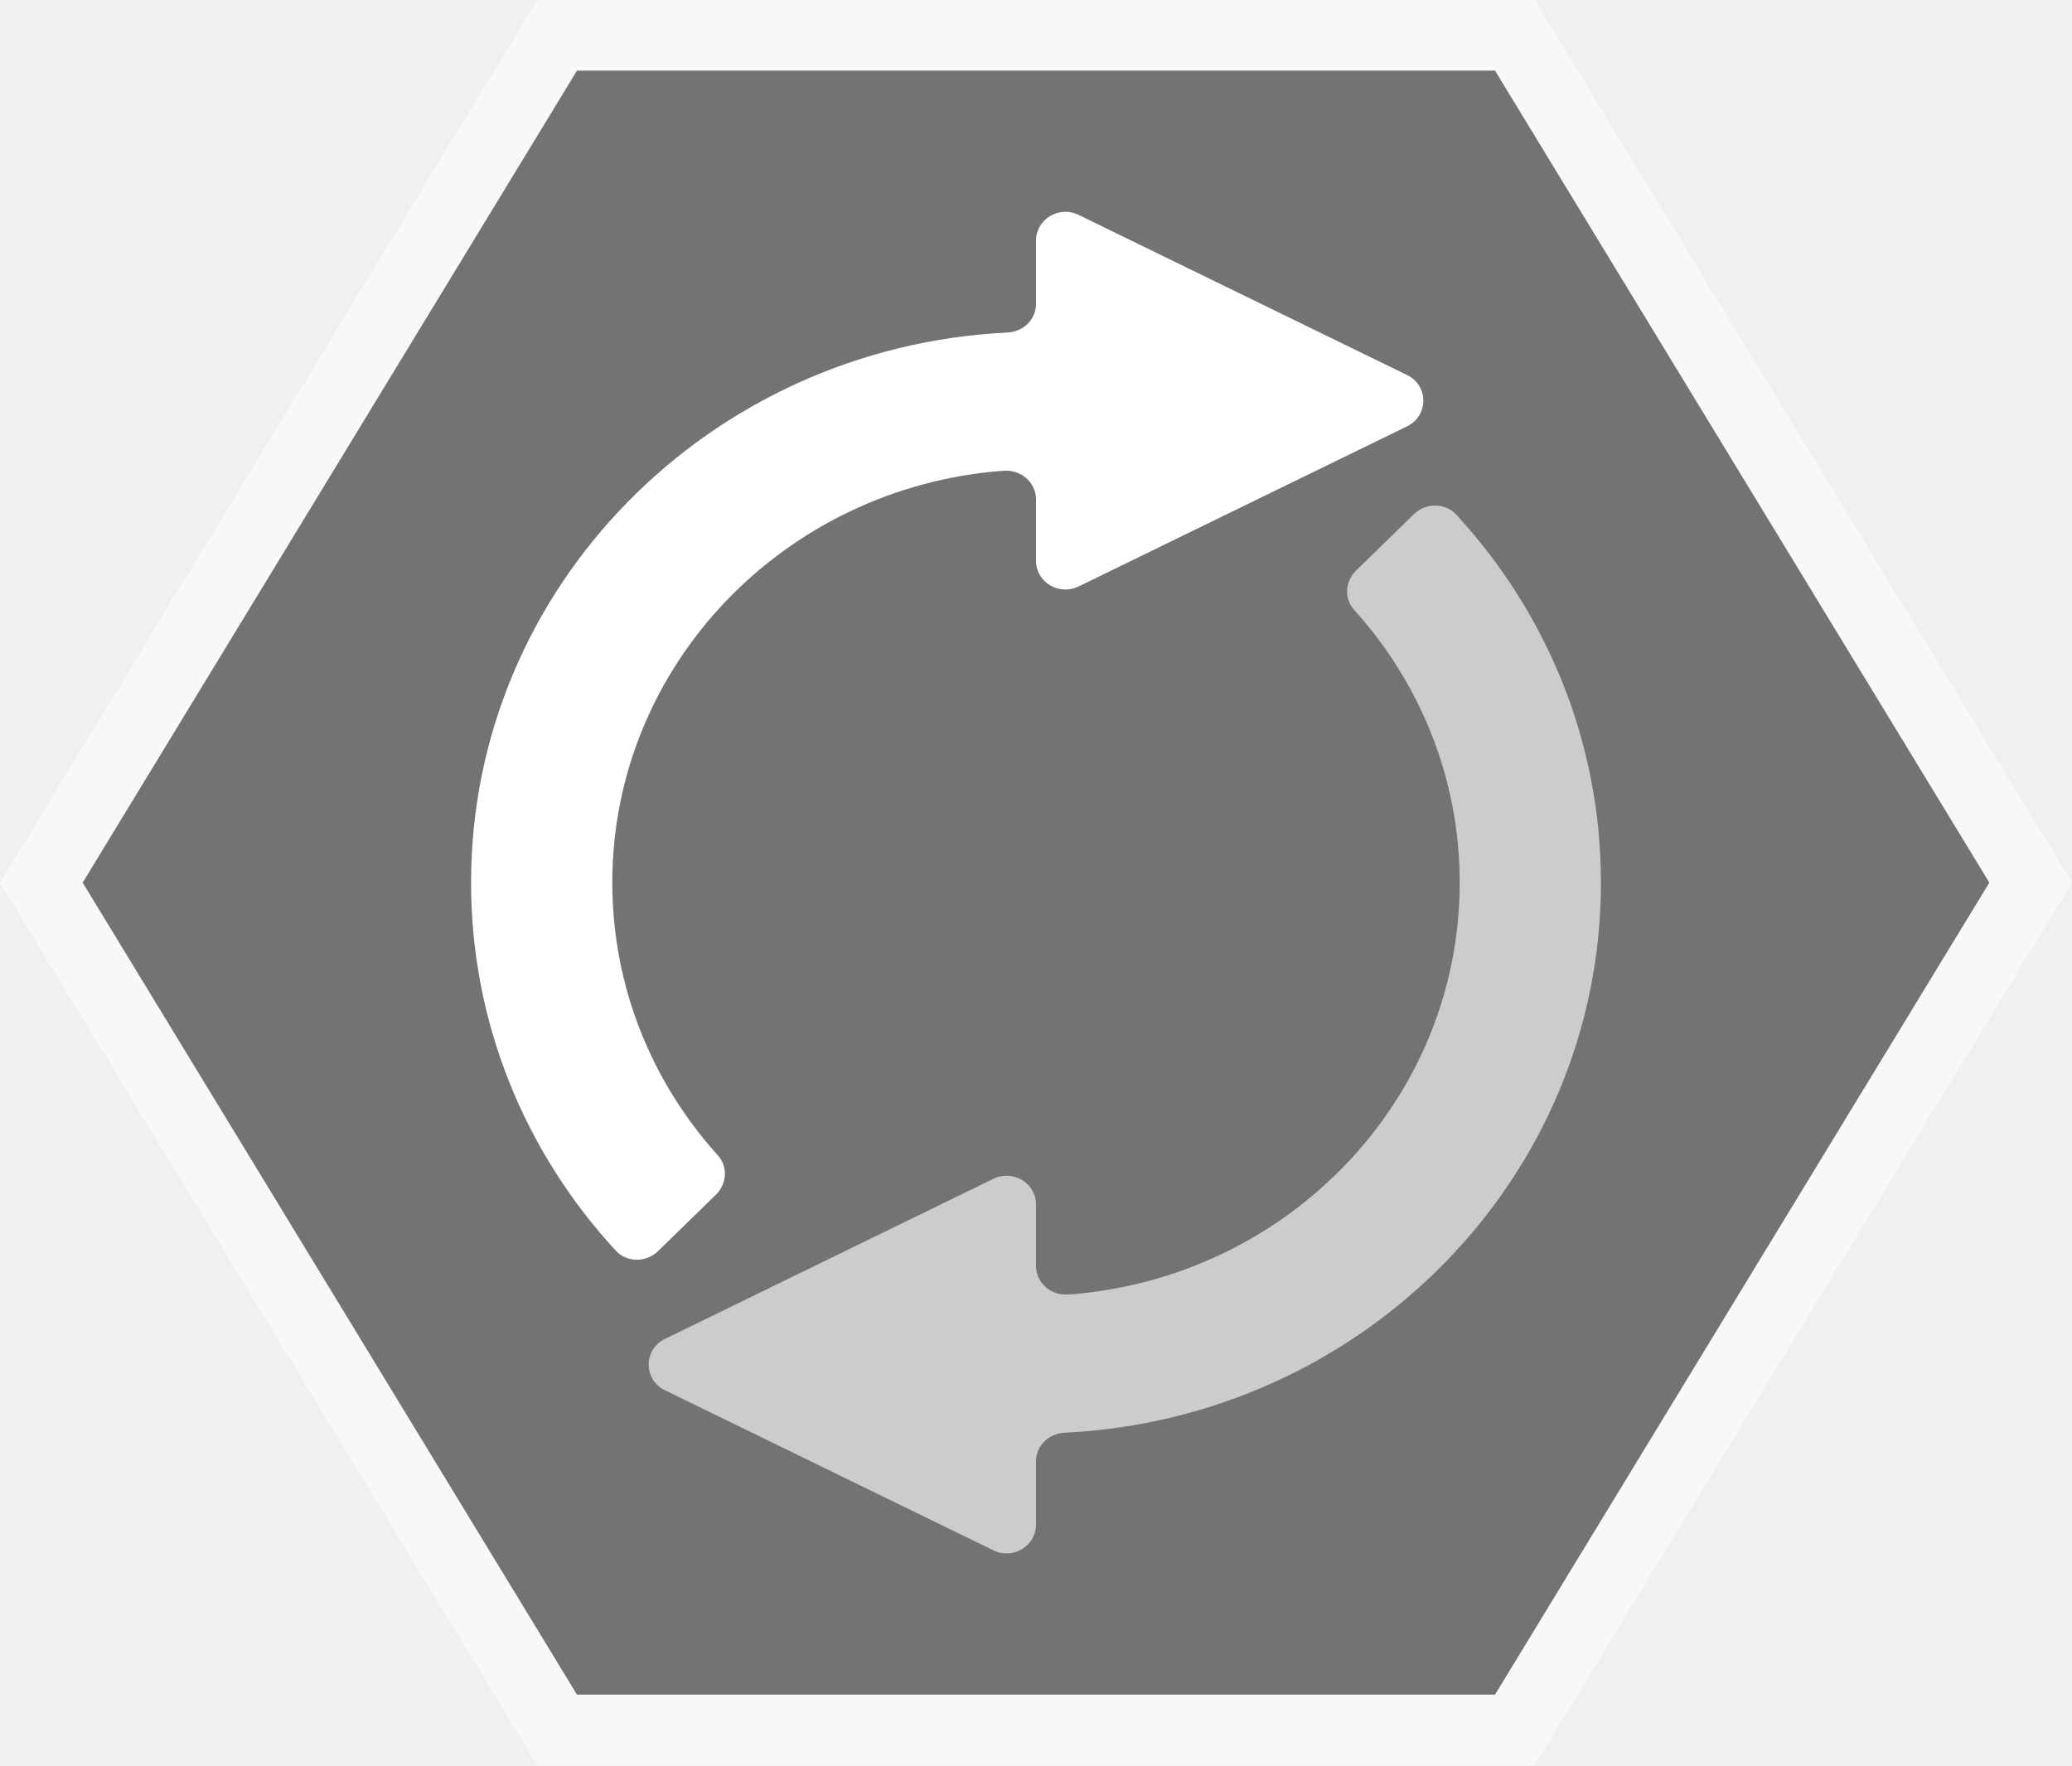
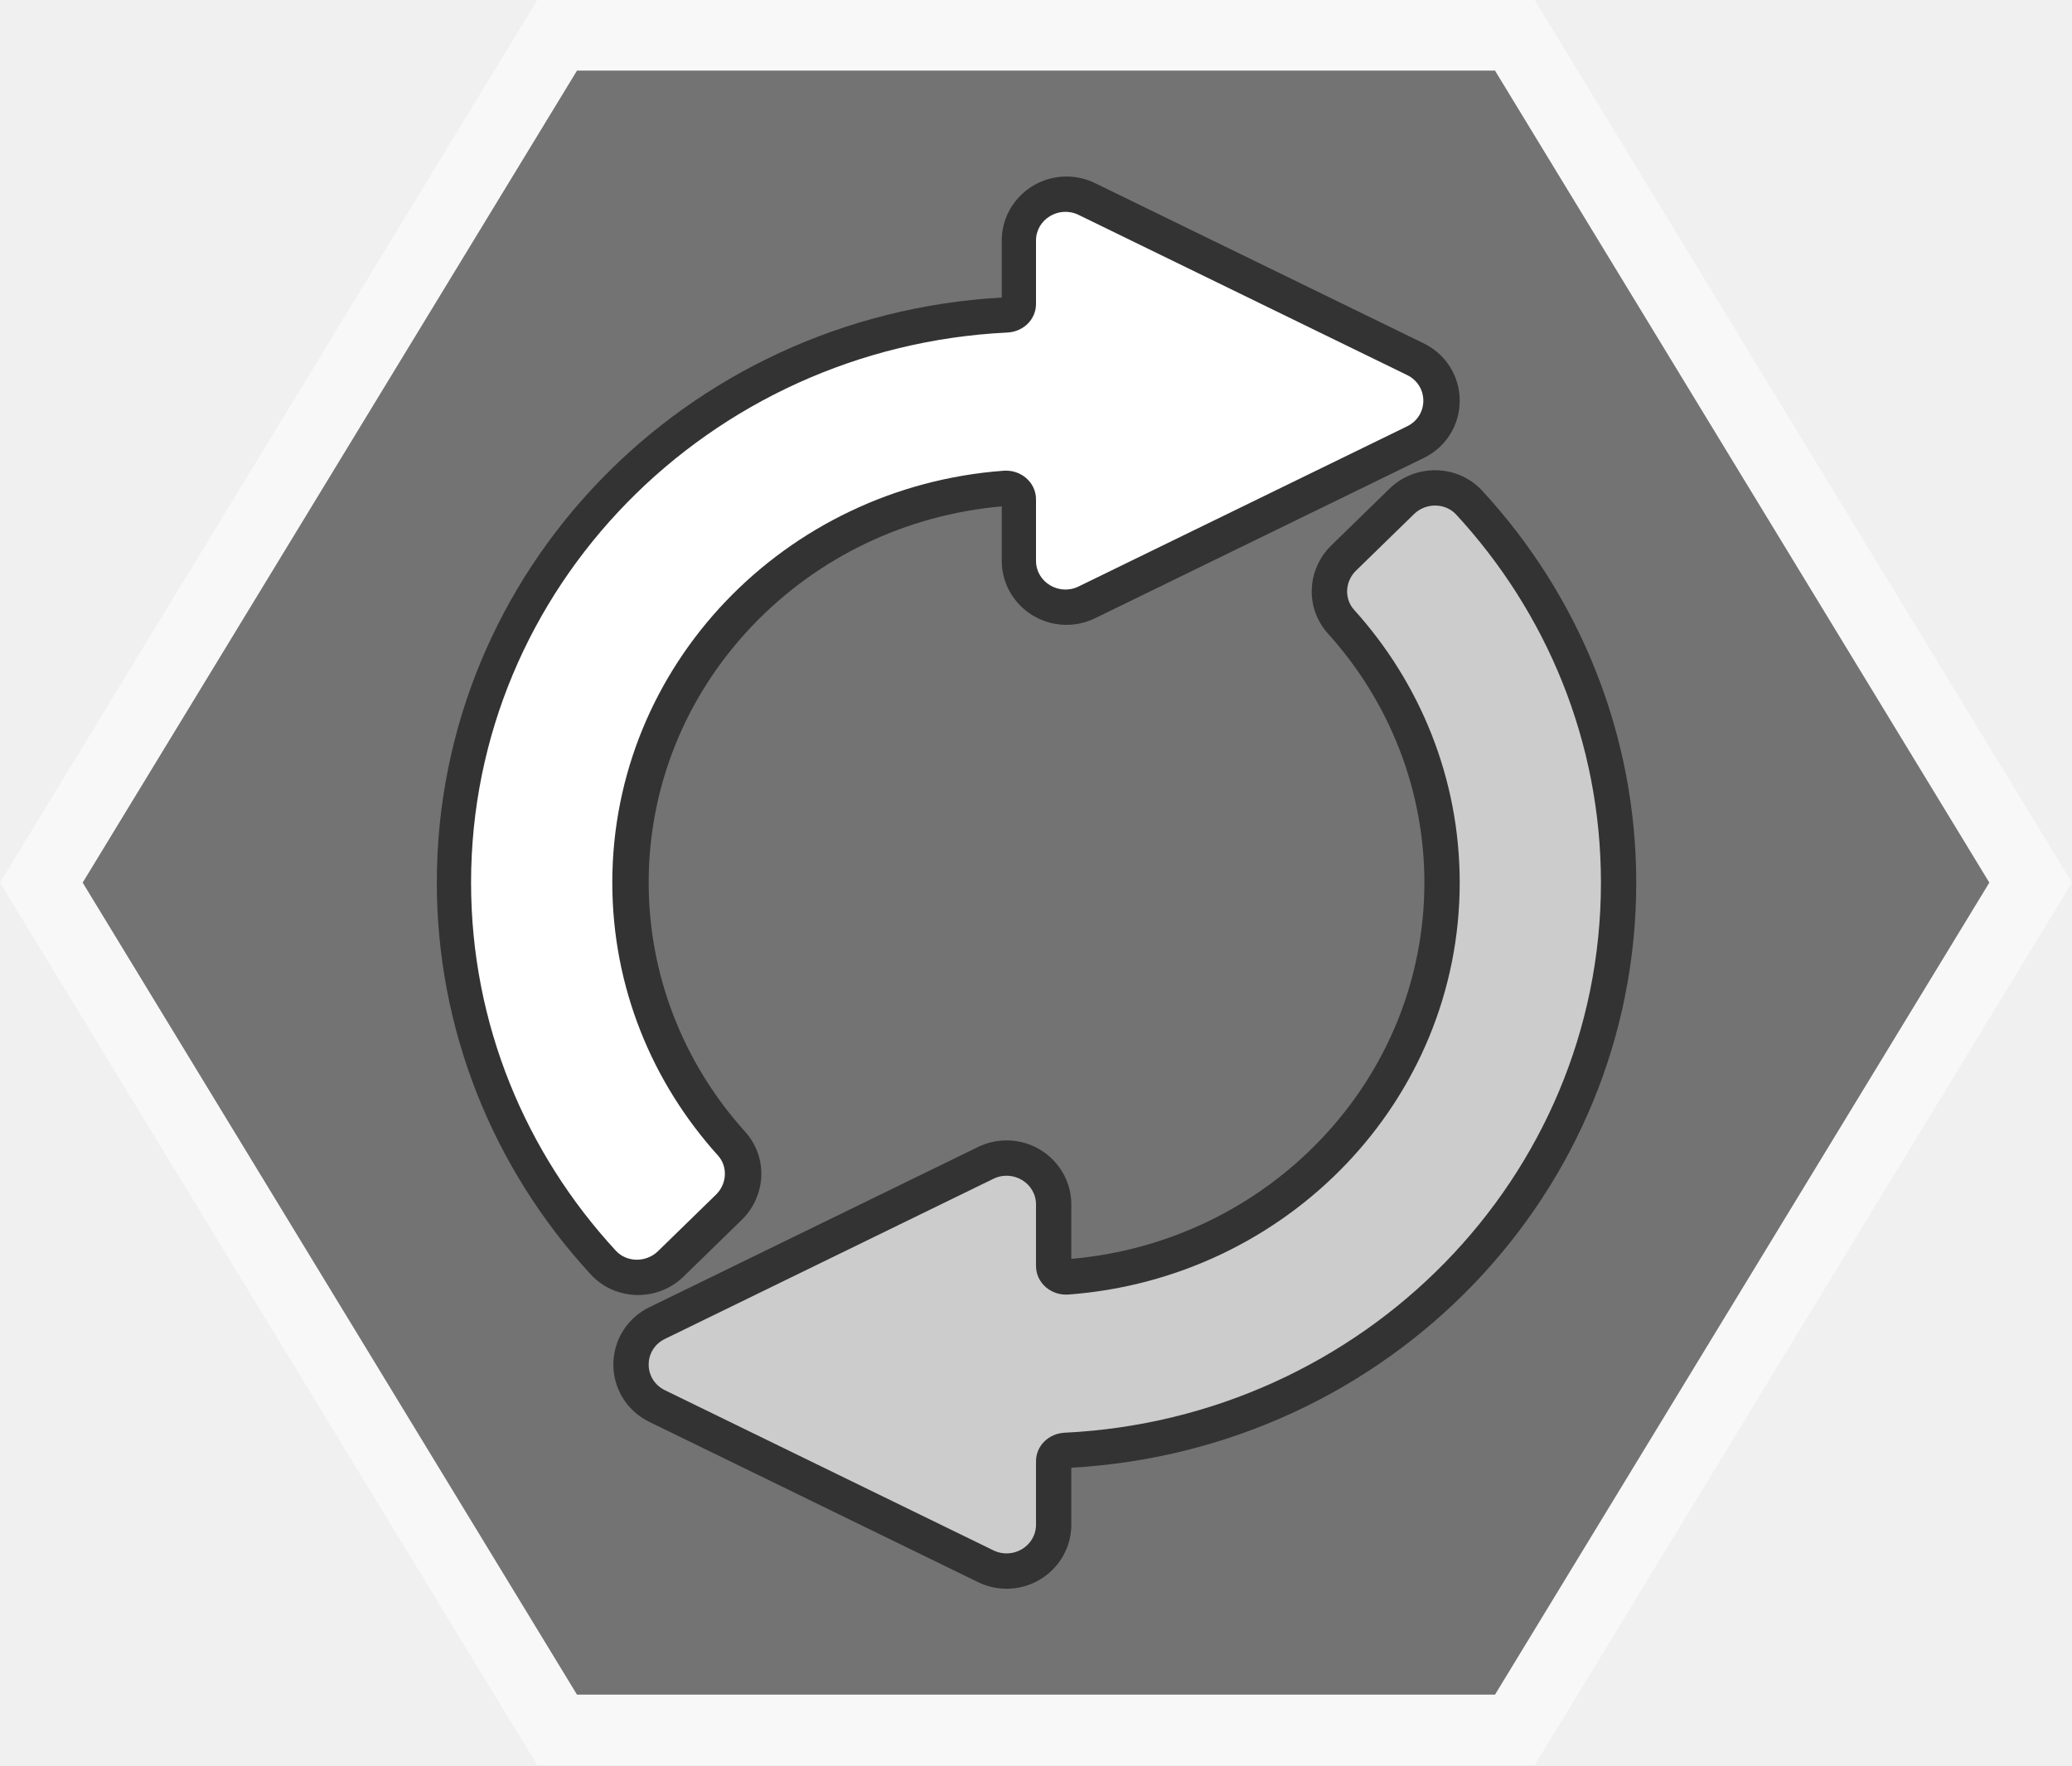
<svg xmlns="http://www.w3.org/2000/svg" viewBox="0 0 312.974 266.667" height="266.667" width="312.974" xml:space="preserve" id="svg2" version="1.1">
  <defs id="defs6">
    <clipPath id="clipPath18" clipPathUnits="userSpaceOnUse">
      <path id="path16" d="M 0,256 H 256 V 0 H 0 Z" />
    </clipPath>
    <clipPath id="clipPath26" clipPathUnits="userSpaceOnUse">
      <path id="path24" d="M 10.634,228 H 245.365 V 28 H 10.634 Z" />
    </clipPath>
    <clipPath id="clipPath46" clipPathUnits="userSpaceOnUse">
      <path id="path44" d="M 0,256 H 256 V 0 H 0 Z" />
    </clipPath>
  </defs>
  <g transform="matrix(1.333333,0,0,-1.333333,-14.17933,304)" id="g10">
    <g id="g12">
      <g clip-path="url(#clipPath18)" id="g14">
        <g id="g20">
          <g id="g22" />
          <g id="g34">
            <g style="opacity:0.5" id="g32" clip-path="url(#clipPath26)">
              <g id="g30" transform="translate(184.4961,228)">
                <path id="path28" style="fill:#ffffff;fill-opacity:1;fill-rule:nonzero;stroke:none" d="m 0,0 h -4.496 -104 -4.496 l -2.338,-3.84 -56,-92 -2.532,-4.16 2.532,-4.159 56,-92 2.338,-3.841 h 4.496 104 H 0 l 2.338,3.841 56,92 2.531,4.159 -2.531,4.16 -56,92 z" />
              </g>
            </g>
          </g>
        </g>
      </g>
    </g>
    <g transform="translate(180,220)" id="g36">
      <path id="path38" style="fill:#737373;fill-opacity:1;fill-rule:nonzero;stroke:none" d="m 0,0 h -104 l -56,-92 56,-92 H 0 l 56,92 z" />
    </g>
    <g id="g40">
      <g clip-path="url(#clipPath46)" id="g42">
-         <g transform="translate(170.0371,185.5103)" id="g48">
-           <path id="path50" style="fill:#ffffff;fill-opacity:1;fill-rule:nonzero;stroke:none" d="m 0,0 -37.213,18.143 c -2.217,1.08 -4.824,-0.492 -4.824,-2.908 V 8.051 c 0,-1.759 -1.439,-3.149 -3.24,-3.236 -33.825,-1.646 -60.76,-28.908 -60.76,-62.325 0,-16.031 6.204,-30.65 16.395,-41.698 1.255,-1.36 3.452,-1.354 4.778,-0.061 l 6.572,6.408 c 1.236,1.205 1.373,3.165 0.217,4.445 -7.445,8.247 -11.962,19.065 -11.962,30.906 0,24.645 19.545,44.837 44.327,46.667 1.968,0.146 3.673,-1.32 3.673,-3.244 v -6.962 c 0,-2.417 2.607,-3.988 4.824,-2.908 L 0,-5.814 C 2.457,-4.616 2.457,-1.198 0,0" />
+         <g transform="translate(131.4551,208)" id="g48">
+           <path id="path50" style="fill:#333333;fill-opacity:1;fill-rule:nonzero;stroke:none" d="m 0,0 c -4.044,0 -7.335,-3.254 -7.335,-7.254 v -6.455 c -35.936,-2.035 -64,-31.047 -64,-66.291 0,-16.436 6.199,-32.208 17.455,-44.409 1.357,-1.471 3.299,-2.314 5.33,-2.314 1.952,0 3.792,0.746 5.181,2.101 l 6.571,6.407 c 2.807,2.737 2.981,7.125 0.394,9.99 -7.049,7.807 -10.931,17.831 -10.931,28.225 0,10.842 4.177,21.187 11.763,29.126 7.427,7.775 17.434,12.555 28.237,13.502 v -6.167 c 0,-4.001 3.291,-7.254 7.335,-7.254 1.128,0 2.219,0.252 3.242,0.751 l 37.213,18.143 c 2.523,1.23 4.09,3.721 4.09,6.502 0,2.781 -1.567,5.273 -4.09,6.502 L 3.242,-0.752 C 2.219,-0.253 1.128,0 0,0" />
        </g>
-         <g transform="translate(170.8262,169.7583)" id="g52">
-           <path id="path54" style="fill:#cccccc;fill-opacity:1;fill-rule:nonzero;stroke:none" d="m 0,0 -6.571,-6.407 c -1.237,-1.206 -1.373,-3.166 -0.217,-4.446 7.444,-8.246 11.962,-19.064 11.962,-30.905 0,-24.645 -19.545,-44.838 -44.327,-46.668 -1.968,-0.145 -3.673,1.32 -3.673,3.245 v 6.962 c 0,2.416 -2.608,3.987 -4.824,2.907 l -37.213,-18.143 c -2.457,-1.197 -2.457,-4.616 0,-5.813 l 37.213,-18.143 c 2.216,-1.081 4.824,0.491 4.824,2.907 v 7.184 c 0,1.759 1.439,3.149 3.24,3.237 33.824,1.645 60.76,28.907 60.76,62.325 0,16.03 -6.203,30.649 -16.396,41.697 C 3.524,1.299 1.327,1.293 0,0" />
+         <g transform="translate(173.2148,174.7231)" id="g52">
+           <path id="path54" style="fill:#333333;fill-opacity:1;fill-rule:nonzero;stroke:none" d="m 0,0 c -1.951,0 -3.791,-0.746 -5.181,-2.101 l -6.571,-6.407 c -2.808,-2.738 -2.98,-7.126 -0.394,-9.99 7.049,-7.808 10.931,-17.832 10.931,-28.225 0,-10.843 -4.178,-21.187 -11.763,-29.126 -7.426,-7.776 -17.434,-12.556 -28.237,-13.502 v 6.167 c 0,4 -3.29,7.254 -7.334,7.255 -1.129,0 -2.22,-0.253 -3.243,-0.752 l -37.213,-18.143 c -2.522,-1.229 -4.09,-3.721 -4.09,-6.503 0,-2.78 1.568,-5.272 4.09,-6.502 l 37.213,-18.142 c 1.023,-0.499 2.114,-0.752 3.243,-0.752 4.044,0 7.334,3.254 7.334,7.254 v 6.456 c 35.936,2.033 64,31.046 64,66.29 0,16.436 -6.199,32.207 -17.455,44.409 C 3.974,-0.843 2.031,0 0,0" />
+         </g>
+         <g transform="translate(170.0371,185.5103)" id="g56">
+           <path id="path58" style="fill:#ffffff;fill-opacity:1;fill-rule:nonzero;stroke:none" d="m 0,0 -37.213,18.143 c -2.217,1.08 -4.824,-0.492 -4.824,-2.908 V 8.051 c 0,-1.759 -1.439,-3.149 -3.24,-3.236 -33.825,-1.646 -60.76,-28.908 -60.76,-62.325 0,-16.031 6.204,-30.65 16.395,-41.698 1.255,-1.36 3.452,-1.354 4.778,-0.061 l 6.572,6.408 c 1.236,1.205 1.373,3.165 0.217,4.445 -7.445,8.247 -11.962,19.065 -11.962,30.906 0,24.645 19.545,44.837 44.327,46.667 1.968,0.146 3.673,-1.32 3.673,-3.244 v -6.962 c 0,-2.417 2.607,-3.988 4.824,-2.908 L 0,-5.814 C 2.457,-4.616 2.457,-1.198 0,0" />
+         </g>
+         <g transform="translate(170.8262,169.7583)" id="g60">
+           <path id="path62" style="fill:#cccccc;fill-opacity:1;fill-rule:nonzero;stroke:none" d="m 0,0 -6.571,-6.407 c -1.237,-1.206 -1.373,-3.166 -0.217,-4.446 7.444,-8.246 11.962,-19.064 11.962,-30.905 0,-24.645 -19.545,-44.838 -44.327,-46.668 -1.968,-0.145 -3.673,1.32 -3.673,3.245 v 6.962 c 0,2.416 -2.608,3.987 -4.824,2.907 l -37.213,-18.143 c -2.457,-1.197 -2.457,-4.616 0,-5.813 l 37.213,-18.143 c 2.216,-1.081 4.824,0.491 4.824,2.907 v 7.184 c 0,1.759 1.439,3.149 3.24,3.237 33.824,1.645 60.76,28.907 60.76,62.325 0,16.03 -6.203,30.649 -16.396,41.697 C 3.524,1.299 1.327,1.293 0,0" />
        </g>
      </g>
    </g>
  </g>
</svg>
